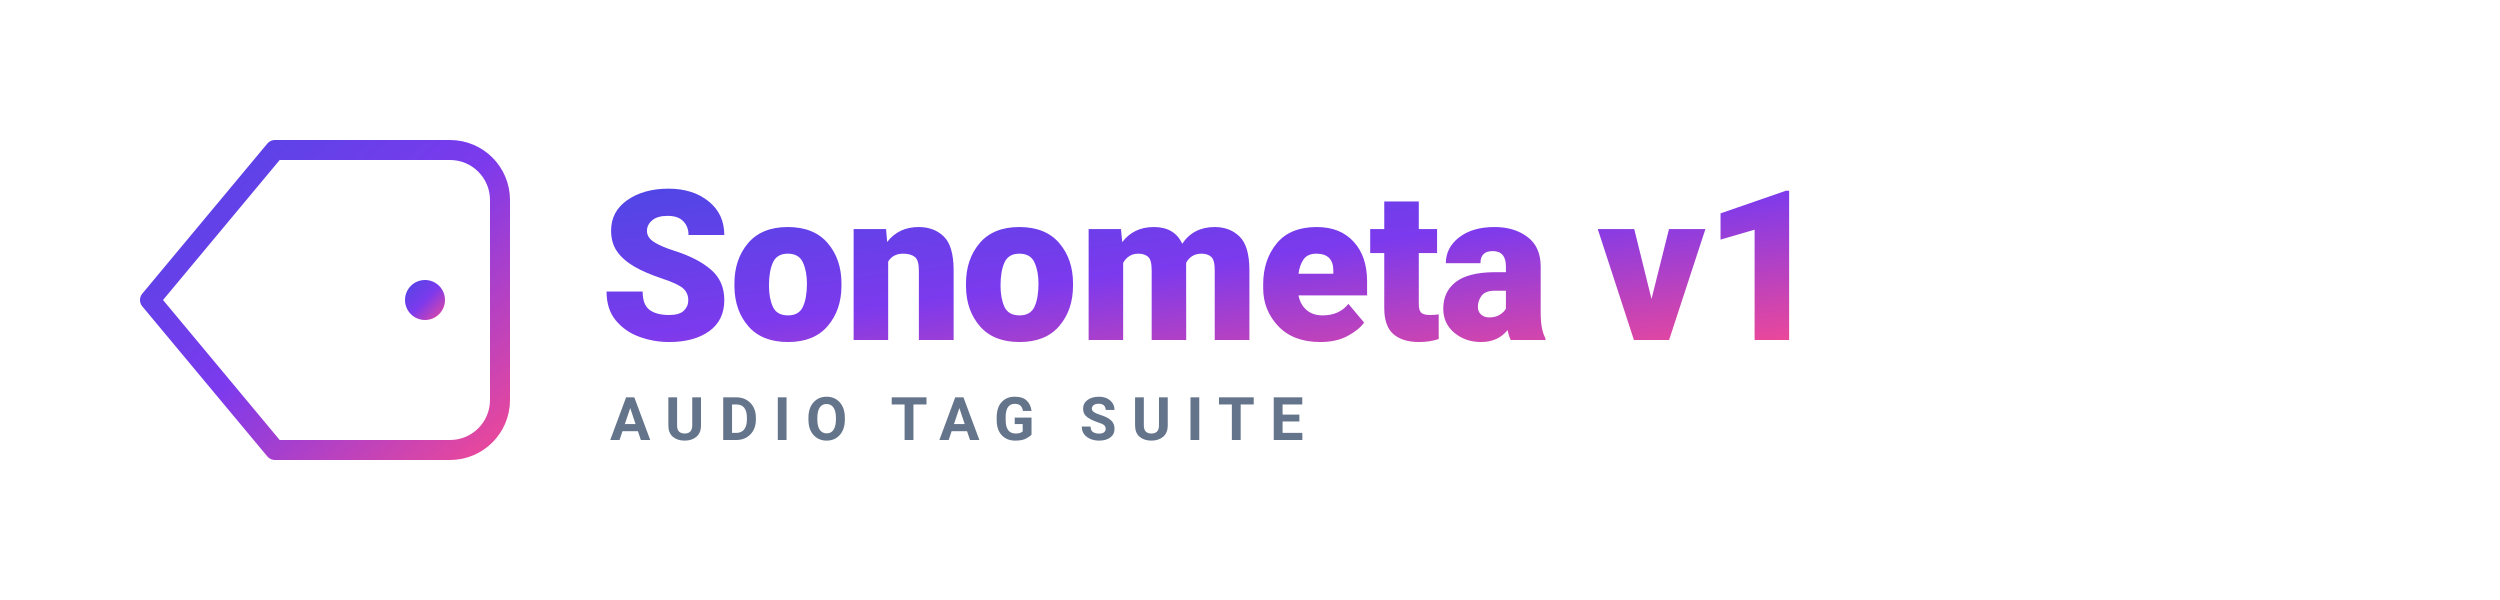
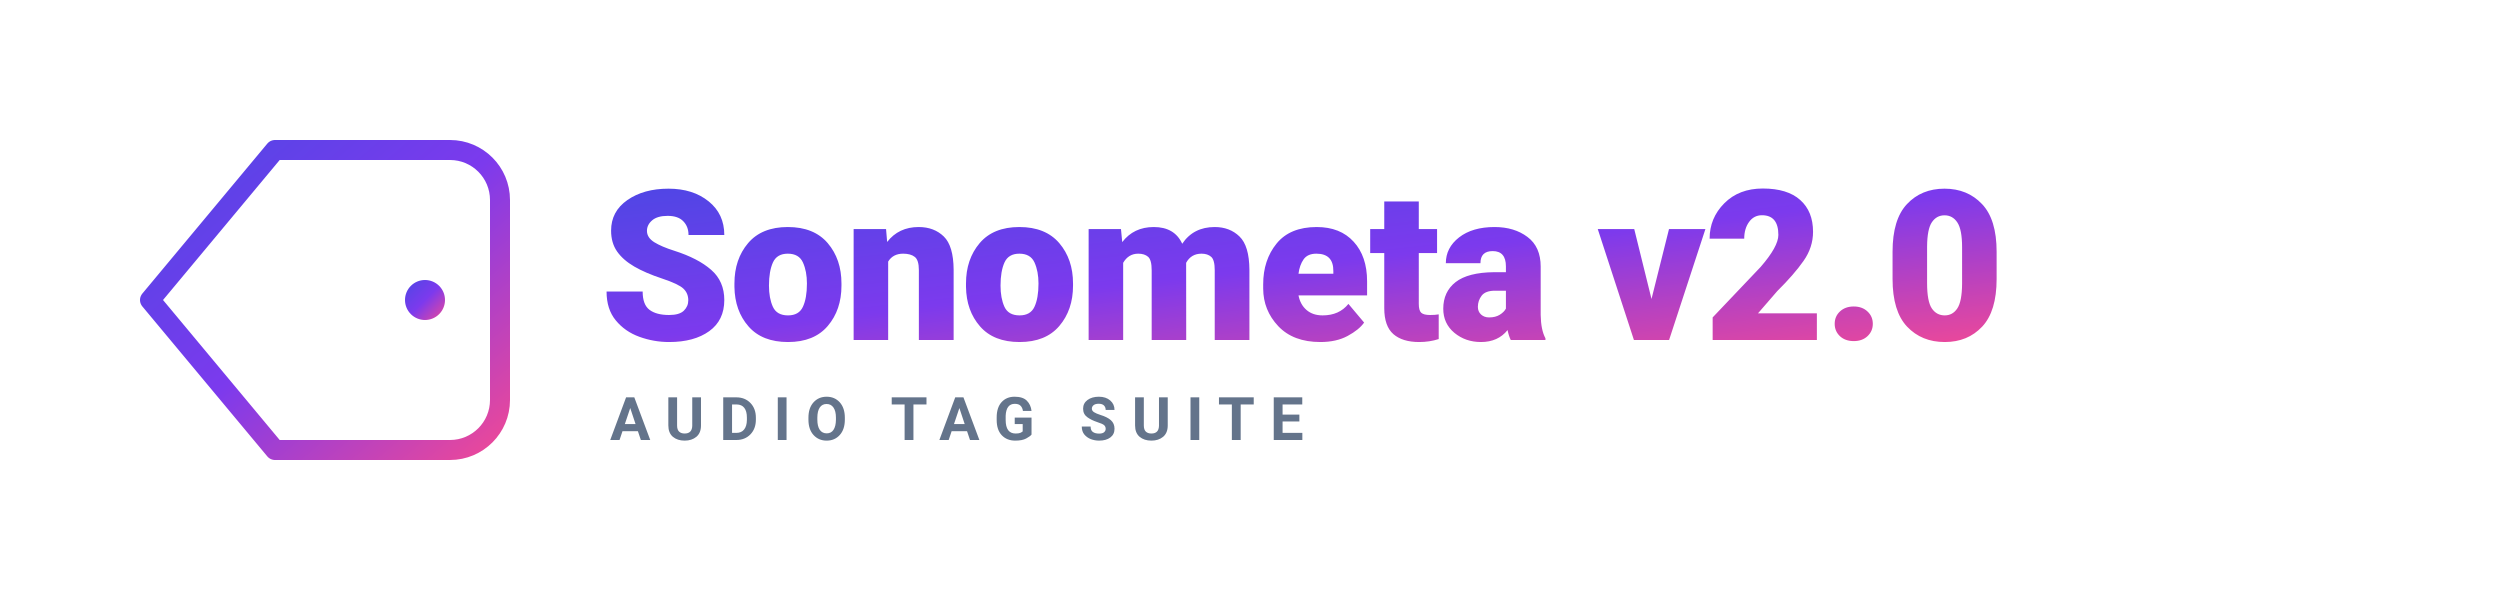
<svg xmlns="http://www.w3.org/2000/svg" viewBox="0 0 500 120" width="100%" height="100%">
  <defs>
    <linearGradient id="sonometaGrad" x1="0%" y1="0%" x2="100%" y2="100%">
      <stop offset="0%" stop-color="#4F46E5" />
      <stop offset="50%" stop-color="#7C3AED" />
      <stop offset="100%" stop-color="#EC4899" />
    </linearGradient>
  </defs>
  <g transform="translate(10, 10)">
    <path d="M 20 50 L 45 20 L 80 20 A 10 10 0 0 1 90 30 L 90 70 A 10 10 0 0 1 80 80 L 45 80 Z" fill="none" stroke="url(#sonometaGrad)" stroke-width="4" stroke-linecap="round" stroke-linejoin="round" />
    <circle cx="75" cy="50" r="4" fill="url(#sonometaGrad)" />
    <line x1="28" y1="42" x2="28" y2="58" stroke="url(#sonometaGrad)" stroke-width="3" stroke-linecap="round" />
    <line x1="36" y1="35" x2="36" y2="65" stroke="url(#sonometaGrad)" stroke-width="3.5" stroke-linecap="round" />
    <line x1="44" y1="28" x2="44" y2="72" stroke="url(#sonometaGrad)" stroke-width="4" stroke-linecap="round" />
    <line x1="52" y1="38" x2="52" y2="62" stroke="url(#sonometaGrad)" stroke-width="3.5" stroke-linecap="round" />
    <line x1="60" y1="44" x2="60" y2="56" stroke="url(#sonometaGrad)" stroke-width="3" stroke-linecap="round" />
  </g>
  <text x="120" y="68" font-family="-apple-system, BlinkMacSystemFont, 'Segoe UI', Roboto, sans-serif" font-size="42" font-weight="800" fill="url(#sonometaGrad)" letter-spacing="-0.5">
-     Sono<tspan fill="url(#sonometaGrad)">meta v1</tspan>
+     Sono<tspan fill="url(#sonometaGrad)">meta v2.0</tspan>
  </text>
  <text x="122" y="88" font-family="-apple-system, BlinkMacSystemFont, 'Segoe UI', Roboto, sans-serif" font-size="12" font-weight="600" fill="#64748B" letter-spacing="3">
    AUDIO TAG SUITE
  </text>
</svg>
